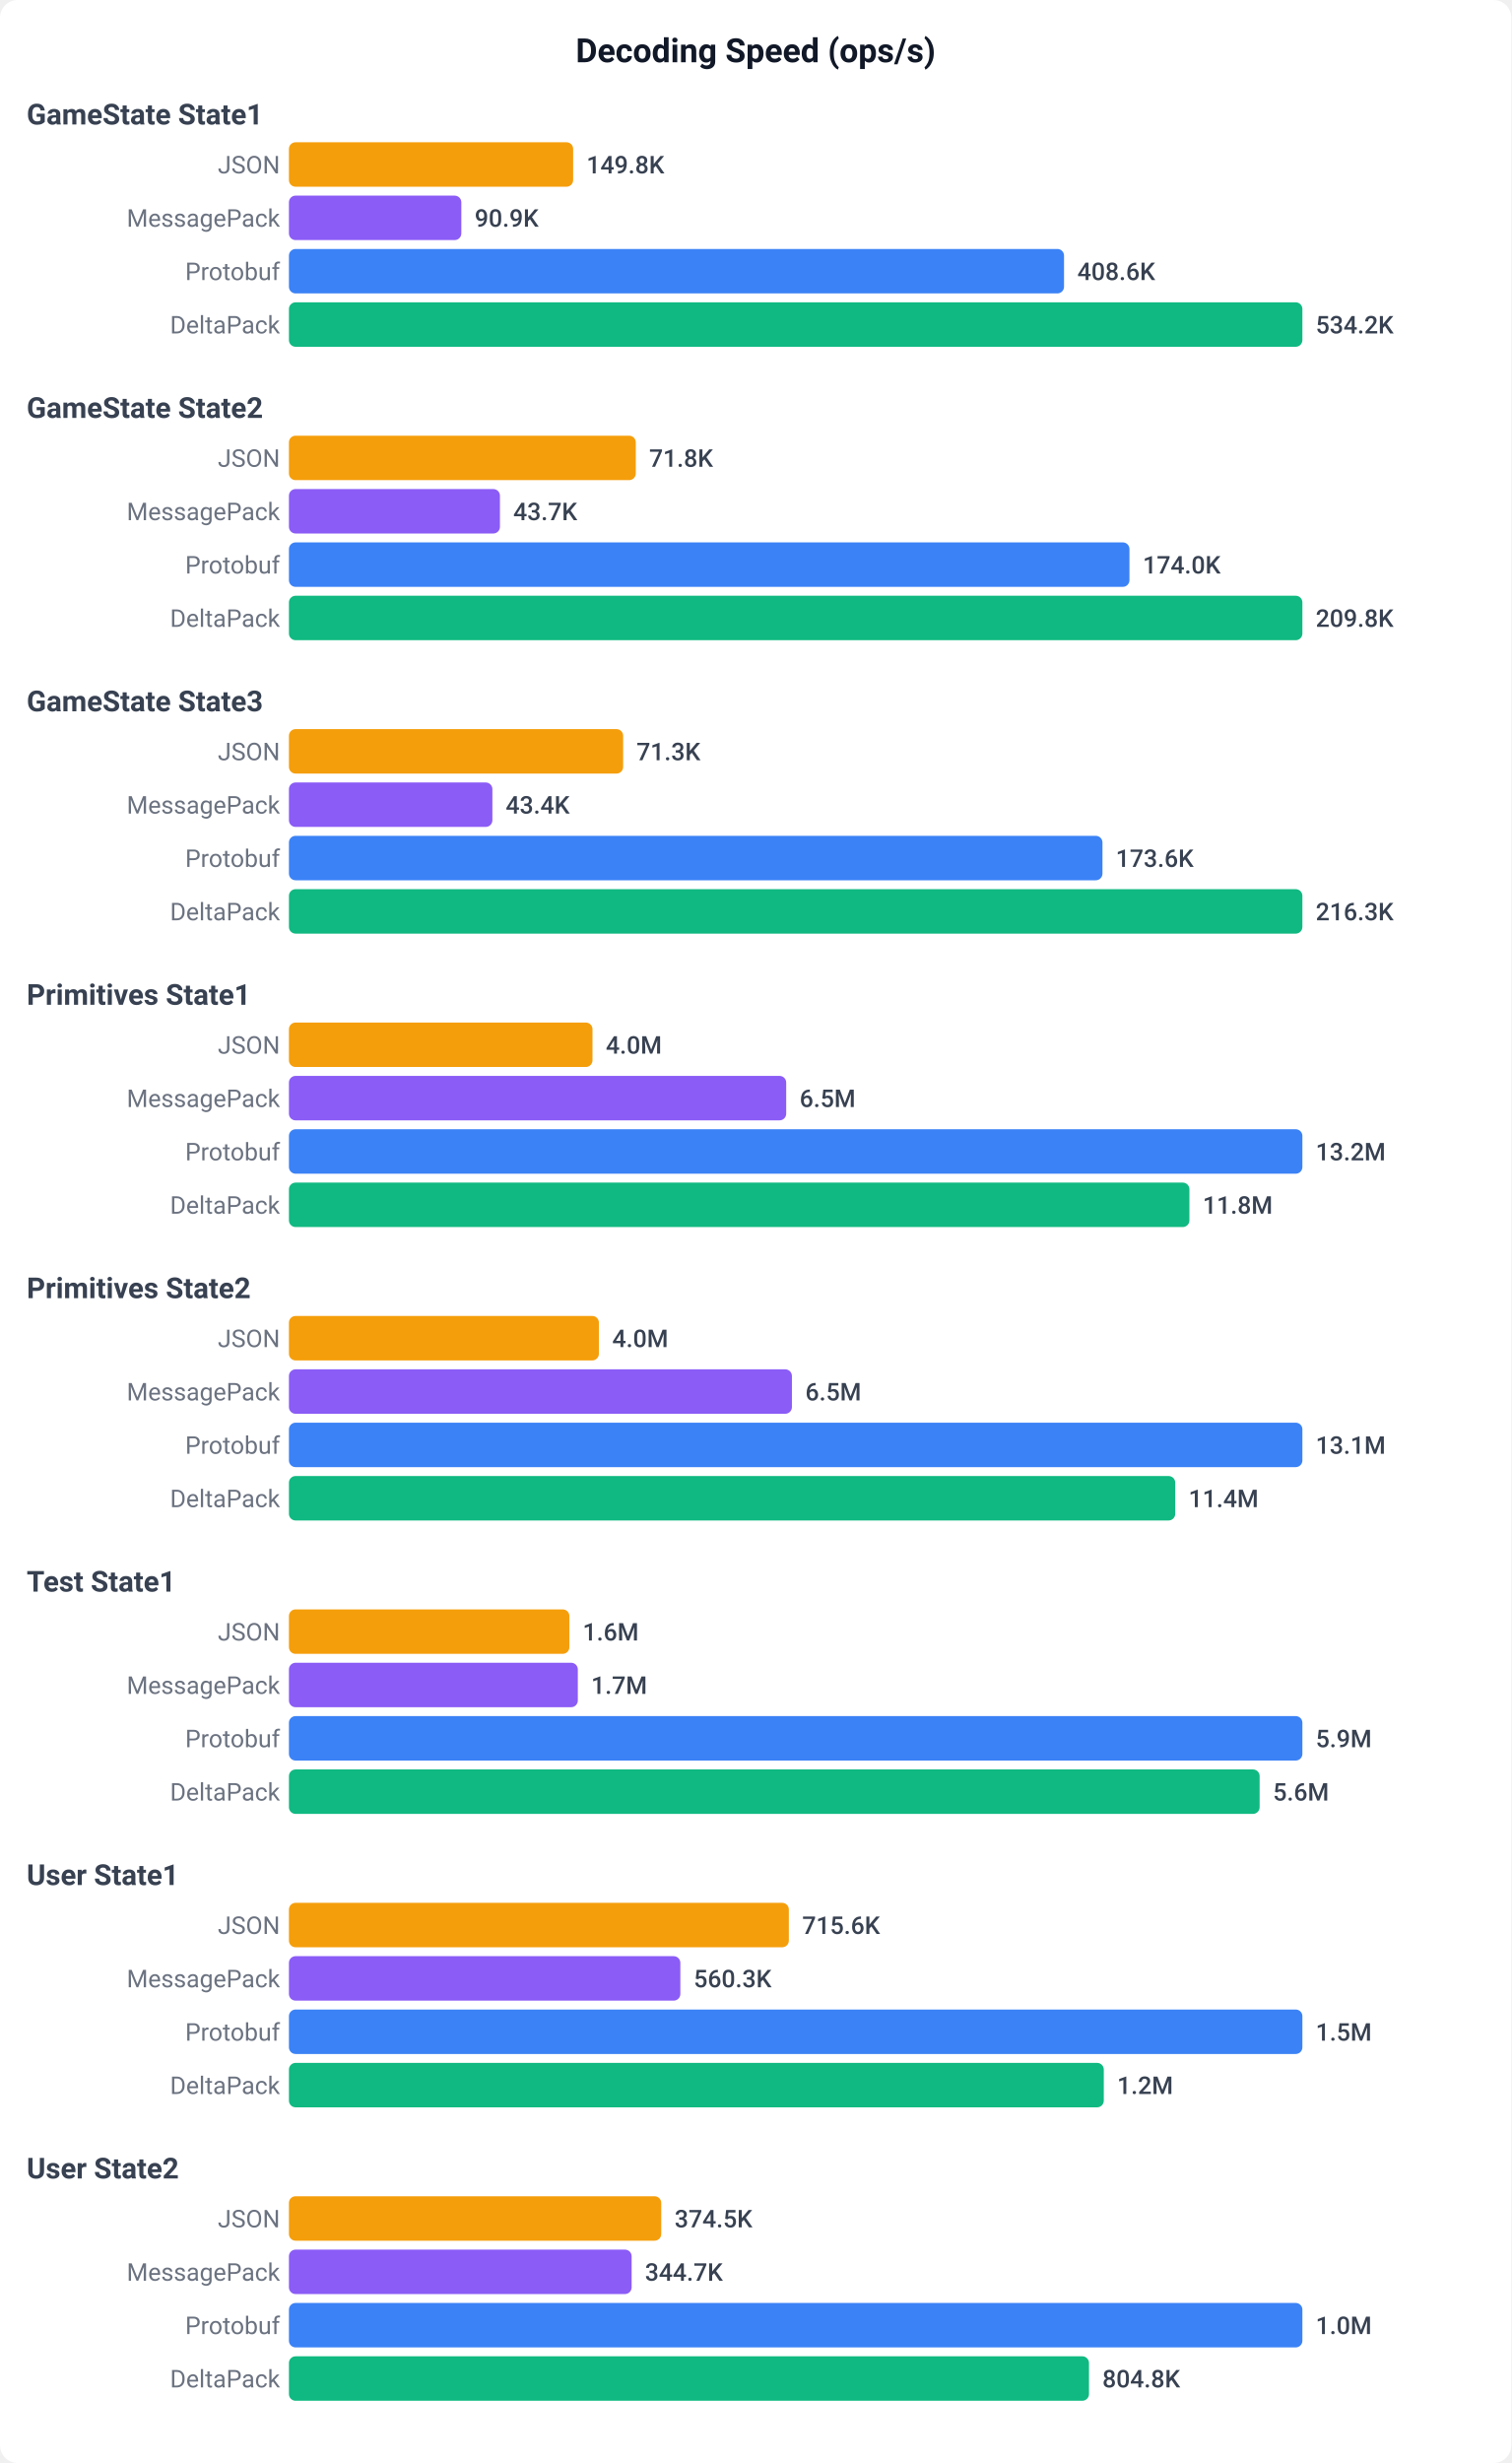
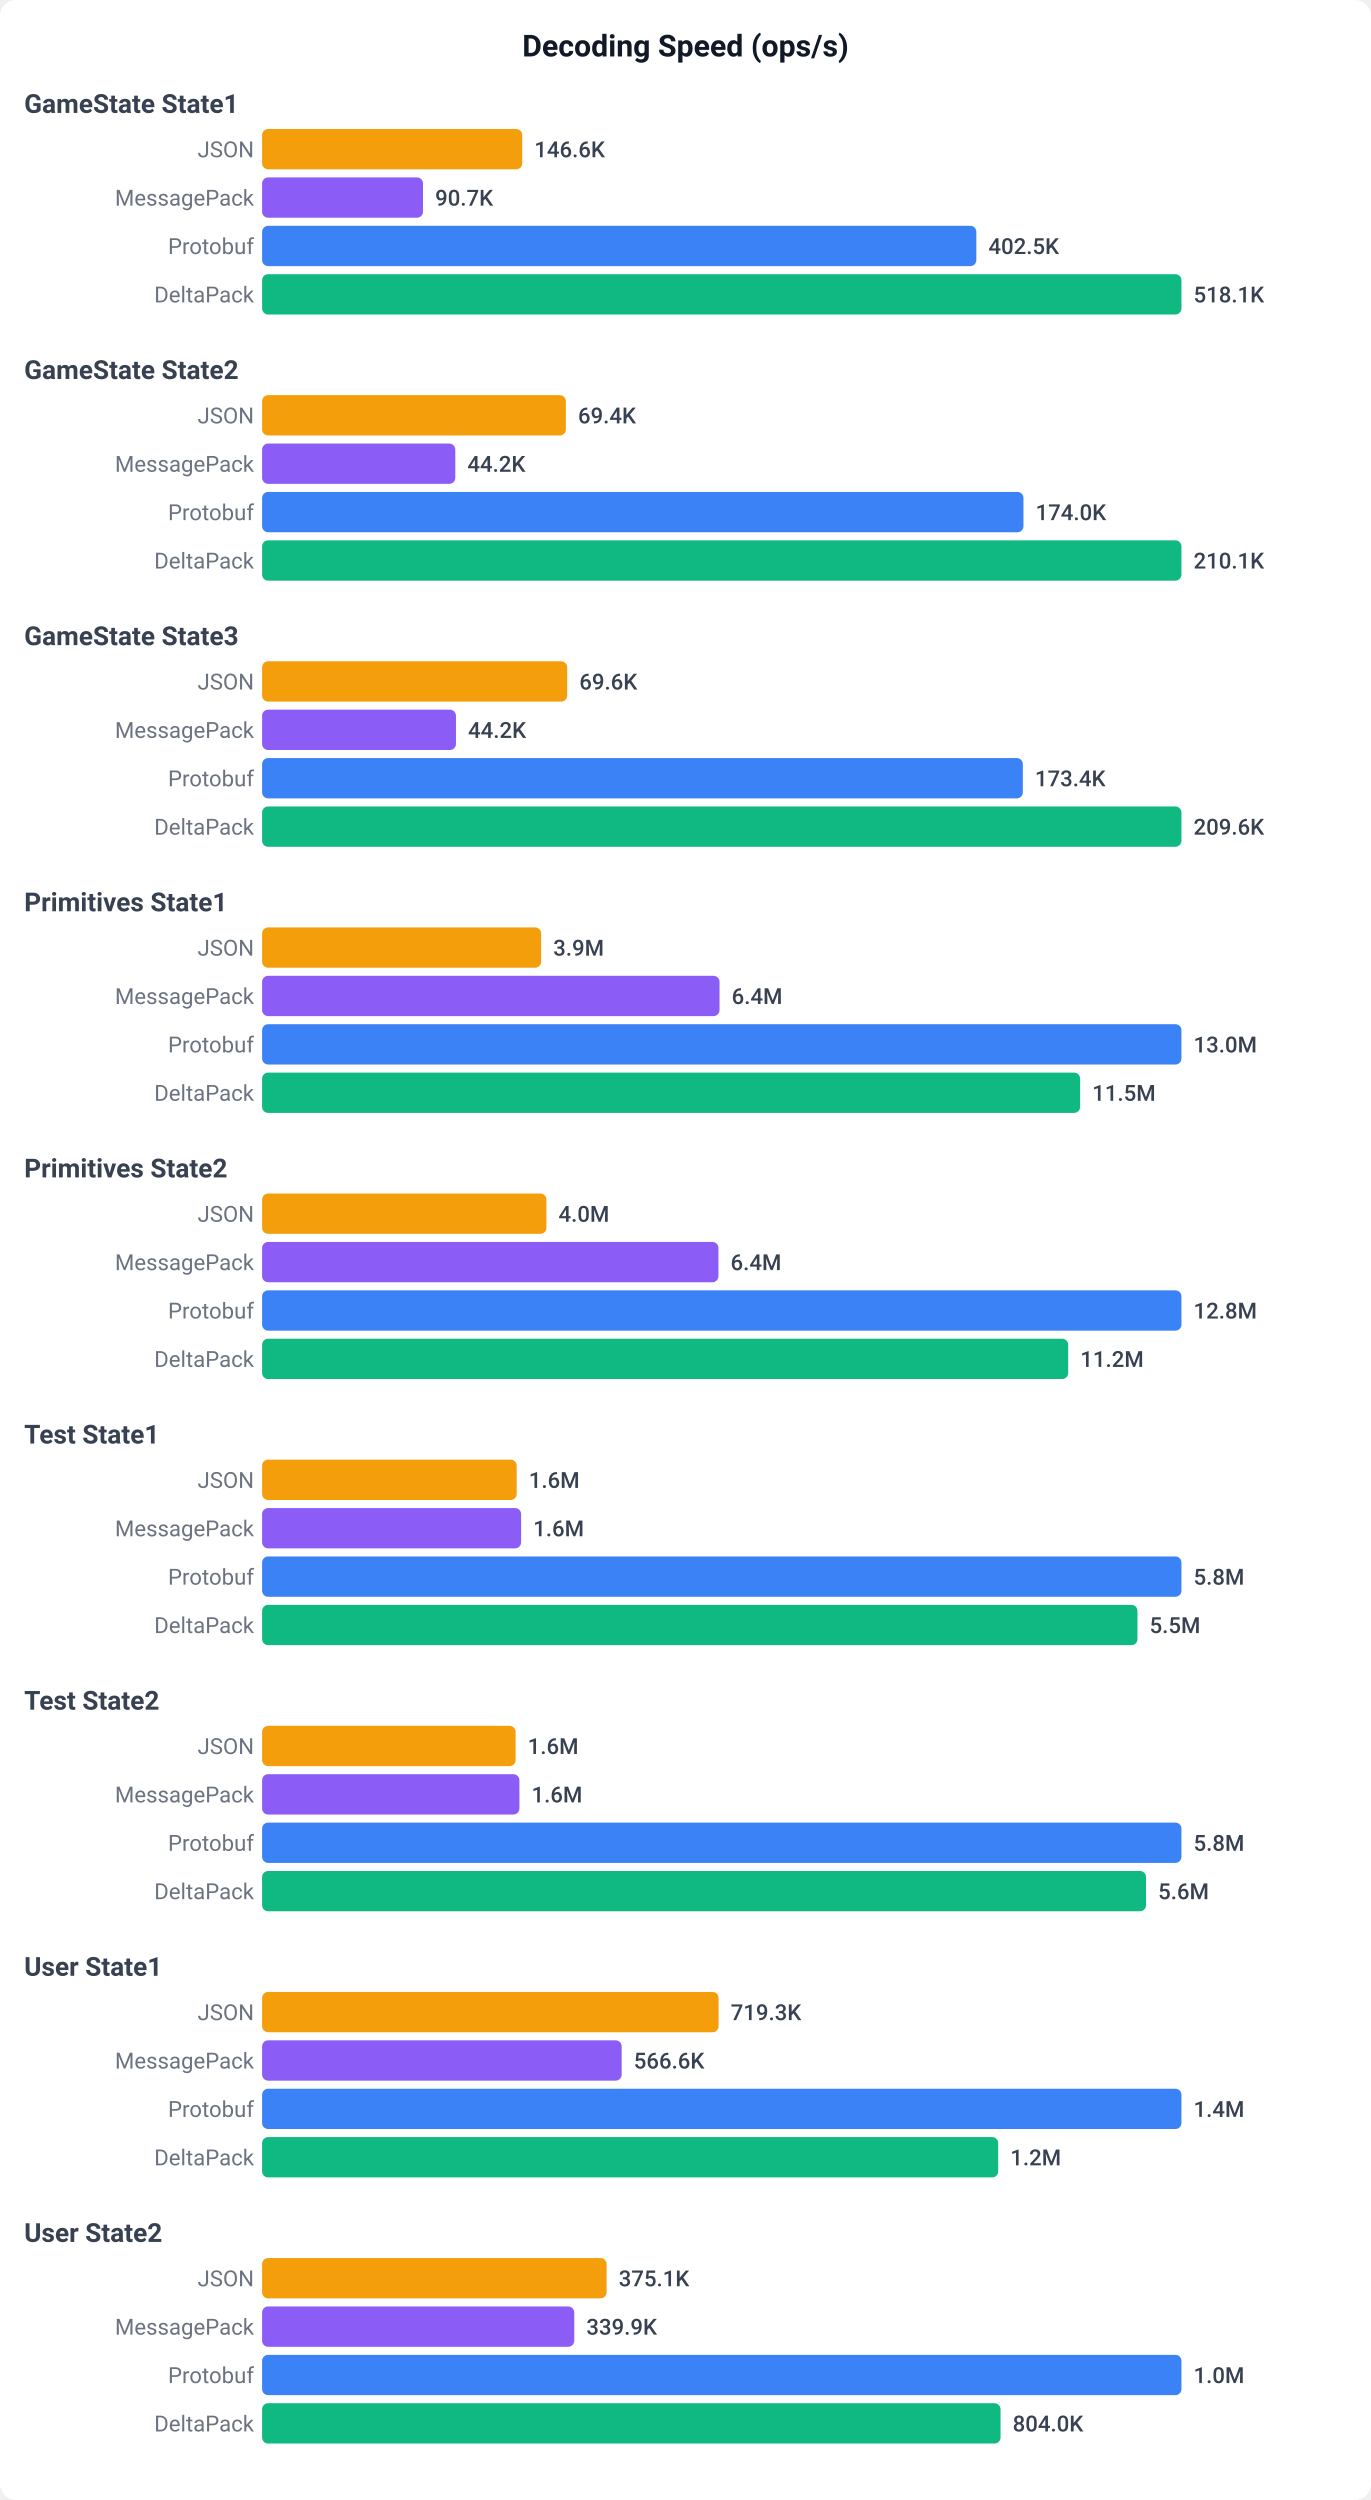
- <svg xmlns="http://www.w3.org/2000/svg" width="680" height="1108" viewBox="0 0 680 1108">
+ <svg xmlns="http://www.w3.org/2000/svg" width="680" height="1240" viewBox="0 0 680 1240">
  <style>
    text { font-family: -apple-system, BlinkMacSystemFont, "Segoe UI", Roboto, sans-serif; }
  </style>
-   <rect width="680" height="1108" fill="white" rx="8" />
+   <rect width="680" height="1240" fill="white" rx="8" />
  <text x="340" y="28" text-anchor="middle" font-size="15" font-weight="bold" fill="#111827">Decoding Speed (ops/s)</text>
  <text x="12" y="56" font-size="13" font-weight="600" fill="#374151">GameState State1</text>
  <text x="126" y="78" text-anchor="end" font-size="11" fill="#6b7280">JSON</text>
-   <rect x="130" y="64" width="127.888" height="20" fill="#f59e0b" rx="3" />
-   <text x="263.888" y="78" font-size="11" fill="#374151" font-weight="500">149.8K</text>
+   <rect x="130" y="64" width="129.021" height="20" fill="#f59e0b" rx="3" />
+   <text x="265.021" y="78" font-size="11" fill="#374151" font-weight="500">146.6K</text>
  <text x="126" y="102" text-anchor="end" font-size="11" fill="#6b7280">MessagePack</text>
-   <rect x="130" y="88" width="77.572" height="20" fill="#8b5cf6" rx="3" />
-   <text x="213.572" y="102" font-size="11" fill="#374151" font-weight="500">90.9K</text>
+   <rect x="130" y="88" width="79.818" height="20" fill="#8b5cf6" rx="3" />
+   <text x="215.818" y="102" font-size="11" fill="#374151" font-weight="500">90.7K</text>
  <text x="126" y="126" text-anchor="end" font-size="11" fill="#6b7280">Protobuf</text>
-   <rect x="130" y="112" width="348.754" height="20" fill="#3b82f6" rx="3" />
-   <text x="484.754" y="126" font-size="11" fill="#374151" font-weight="500">408.6K</text>
+   <rect x="130" y="112" width="354.267" height="20" fill="#3b82f6" rx="3" />
+   <text x="490.267" y="126" font-size="11" fill="#374151" font-weight="500">402.5K</text>
  <text x="126" y="150" text-anchor="end" font-size="11" fill="#6b7280">DeltaPack</text>
  <rect x="130" y="136" width="456" height="20" fill="#10b981" rx="3" />
-   <text x="592" y="150" font-size="11" fill="#374151" font-weight="500">534.2K</text>
+   <text x="592" y="150" font-size="11" fill="#374151" font-weight="500">518.1K</text>
  <text x="12" y="188" font-size="13" font-weight="600" fill="#374151">GameState State2</text>
  <text x="126" y="210" text-anchor="end" font-size="11" fill="#6b7280">JSON</text>
-   <rect x="130" y="196" width="156.07" height="20" fill="#f59e0b" rx="3" />
-   <text x="292.07" y="210" font-size="11" fill="#374151" font-weight="500">71.8K</text>
+   <rect x="130" y="196" width="150.671" height="20" fill="#f59e0b" rx="3" />
+   <text x="286.671" y="210" font-size="11" fill="#374151" font-weight="500">69.4K</text>
  <text x="126" y="234" text-anchor="end" font-size="11" fill="#6b7280">MessagePack</text>
-   <rect x="130" y="220" width="94.947" height="20" fill="#8b5cf6" rx="3" />
-   <text x="230.947" y="234" font-size="11" fill="#374151" font-weight="500">43.7K</text>
+   <rect x="130" y="220" width="95.827" height="20" fill="#8b5cf6" rx="3" />
+   <text x="231.827" y="234" font-size="11" fill="#374151" font-weight="500">44.2K</text>
  <text x="126" y="258" text-anchor="end" font-size="11" fill="#6b7280">Protobuf</text>
-   <rect x="130" y="244" width="378.195" height="20" fill="#3b82f6" rx="3" />
-   <text x="514.195" y="258" font-size="11" fill="#374151" font-weight="500">174.0K</text>
+   <rect x="130" y="244" width="377.639" height="20" fill="#3b82f6" rx="3" />
+   <text x="513.639" y="258" font-size="11" fill="#374151" font-weight="500">174.0K</text>
  <text x="126" y="282" text-anchor="end" font-size="11" fill="#6b7280">DeltaPack</text>
  <rect x="130" y="268" width="456" height="20" fill="#10b981" rx="3" />
-   <text x="592" y="282" font-size="11" fill="#374151" font-weight="500">209.8K</text>
+   <text x="592" y="282" font-size="11" fill="#374151" font-weight="500">210.1K</text>
  <text x="12" y="320" font-size="13" font-weight="600" fill="#374151">GameState State3</text>
  <text x="126" y="342" text-anchor="end" font-size="11" fill="#6b7280">JSON</text>
-   <rect x="130" y="328" width="150.383" height="20" fill="#f59e0b" rx="3" />
-   <text x="286.383" y="342" font-size="11" fill="#374151" font-weight="500">71.3K</text>
+   <rect x="130" y="328" width="151.323" height="20" fill="#f59e0b" rx="3" />
+   <text x="287.323" y="342" font-size="11" fill="#374151" font-weight="500">69.6K</text>
  <text x="126" y="366" text-anchor="end" font-size="11" fill="#6b7280">MessagePack</text>
-   <rect x="130" y="352" width="91.548" height="20" fill="#8b5cf6" rx="3" />
-   <text x="227.548" y="366" font-size="11" fill="#374151" font-weight="500">43.4K</text>
+   <rect x="130" y="352" width="96.163" height="20" fill="#8b5cf6" rx="3" />
+   <text x="232.163" y="366" font-size="11" fill="#374151" font-weight="500">44.2K</text>
  <text x="126" y="390" text-anchor="end" font-size="11" fill="#6b7280">Protobuf</text>
-   <rect x="130" y="376" width="366.048" height="20" fill="#3b82f6" rx="3" />
-   <text x="502.048" y="390" font-size="11" fill="#374151" font-weight="500">173.6K</text>
+   <rect x="130" y="376" width="377.324" height="20" fill="#3b82f6" rx="3" />
+   <text x="513.324" y="390" font-size="11" fill="#374151" font-weight="500">173.4K</text>
  <text x="126" y="414" text-anchor="end" font-size="11" fill="#6b7280">DeltaPack</text>
  <rect x="130" y="400" width="456" height="20" fill="#10b981" rx="3" />
-   <text x="592" y="414" font-size="11" fill="#374151" font-weight="500">216.3K</text>
+   <text x="592" y="414" font-size="11" fill="#374151" font-weight="500">209.6K</text>
  <text x="12" y="452" font-size="13" font-weight="600" fill="#374151">Primitives State1</text>
  <text x="126" y="474" text-anchor="end" font-size="11" fill="#6b7280">JSON</text>
-   <rect x="130" y="460" width="136.592" height="20" fill="#f59e0b" rx="3" />
-   <text x="272.592" y="474" font-size="11" fill="#374151" font-weight="500">4.0M</text>
+   <rect x="130" y="460" width="138.403" height="20" fill="#f59e0b" rx="3" />
+   <text x="274.403" y="474" font-size="11" fill="#374151" font-weight="500">3.9M</text>
  <text x="126" y="498" text-anchor="end" font-size="11" fill="#6b7280">MessagePack</text>
-   <rect x="130" y="484" width="223.746" height="20" fill="#8b5cf6" rx="3" />
-   <text x="359.746" y="498" font-size="11" fill="#374151" font-weight="500">6.5M</text>
+   <rect x="130" y="484" width="226.888" height="20" fill="#8b5cf6" rx="3" />
+   <text x="362.888" y="498" font-size="11" fill="#374151" font-weight="500">6.4M</text>
  <text x="126" y="522" text-anchor="end" font-size="11" fill="#6b7280">Protobuf</text>
  <rect x="130" y="508" width="456" height="20" fill="#3b82f6" rx="3" />
-   <text x="592" y="522" font-size="11" fill="#374151" font-weight="500">13.2M</text>
+   <text x="592" y="522" font-size="11" fill="#374151" font-weight="500">13.0M</text>
  <text x="126" y="546" text-anchor="end" font-size="11" fill="#6b7280">DeltaPack</text>
-   <rect x="130" y="532" width="405.173" height="20" fill="#10b981" rx="3" />
-   <text x="541.173" y="546" font-size="11" fill="#374151" font-weight="500">11.8M</text>
+   <rect x="130" y="532" width="405.746" height="20" fill="#10b981" rx="3" />
+   <text x="541.746" y="546" font-size="11" fill="#374151" font-weight="500">11.5M</text>
  <text x="12" y="584" font-size="13" font-weight="600" fill="#374151">Primitives State2</text>
  <text x="126" y="606" text-anchor="end" font-size="11" fill="#6b7280">JSON</text>
-   <rect x="130" y="592" width="139.475" height="20" fill="#f59e0b" rx="3" />
-   <text x="275.475" y="606" font-size="11" fill="#374151" font-weight="500">4.0M</text>
+   <rect x="130" y="592" width="141.025" height="20" fill="#f59e0b" rx="3" />
+   <text x="277.025" y="606" font-size="11" fill="#374151" font-weight="500">4.0M</text>
  <text x="126" y="630" text-anchor="end" font-size="11" fill="#6b7280">MessagePack</text>
-   <rect x="130" y="616" width="226.319" height="20" fill="#8b5cf6" rx="3" />
-   <text x="362.319" y="630" font-size="11" fill="#374151" font-weight="500">6.5M</text>
+   <rect x="130" y="616" width="226.353" height="20" fill="#8b5cf6" rx="3" />
+   <text x="362.353" y="630" font-size="11" fill="#374151" font-weight="500">6.4M</text>
  <text x="126" y="654" text-anchor="end" font-size="11" fill="#6b7280">Protobuf</text>
  <rect x="130" y="640" width="456" height="20" fill="#3b82f6" rx="3" />
-   <text x="592" y="654" font-size="11" fill="#374151" font-weight="500">13.1M</text>
+   <text x="592" y="654" font-size="11" fill="#374151" font-weight="500">12.8M</text>
  <text x="126" y="678" text-anchor="end" font-size="11" fill="#6b7280">DeltaPack</text>
-   <rect x="130" y="664" width="398.792" height="20" fill="#10b981" rx="3" />
-   <text x="534.792" y="678" font-size="11" fill="#374151" font-weight="500">11.4M</text>
+   <rect x="130" y="664" width="399.835" height="20" fill="#10b981" rx="3" />
+   <text x="535.835" y="678" font-size="11" fill="#374151" font-weight="500">11.2M</text>
  <text x="12" y="716" font-size="13" font-weight="600" fill="#374151">Test State1</text>
  <text x="126" y="738" text-anchor="end" font-size="11" fill="#6b7280">JSON</text>
-   <rect x="130" y="724" width="126.189" height="20" fill="#f59e0b" rx="3" />
-   <text x="262.189" y="738" font-size="11" fill="#374151" font-weight="500">1.6M</text>
+   <rect x="130" y="724" width="126.28" height="20" fill="#f59e0b" rx="3" />
+   <text x="262.28" y="738" font-size="11" fill="#374151" font-weight="500">1.6M</text>
  <text x="126" y="762" text-anchor="end" font-size="11" fill="#6b7280">MessagePack</text>
-   <rect x="130" y="748" width="129.987" height="20" fill="#8b5cf6" rx="3" />
-   <text x="265.987" y="762" font-size="11" fill="#374151" font-weight="500">1.7M</text>
+   <rect x="130" y="748" width="128.467" height="20" fill="#8b5cf6" rx="3" />
+   <text x="264.467" y="762" font-size="11" fill="#374151" font-weight="500">1.6M</text>
  <text x="126" y="786" text-anchor="end" font-size="11" fill="#6b7280">Protobuf</text>
  <rect x="130" y="772" width="456" height="20" fill="#3b82f6" rx="3" />
-   <text x="592" y="786" font-size="11" fill="#374151" font-weight="500">5.9M</text>
+   <text x="592" y="786" font-size="11" fill="#374151" font-weight="500">5.8M</text>
  <text x="126" y="810" text-anchor="end" font-size="11" fill="#6b7280">DeltaPack</text>
-   <rect x="130" y="796" width="436.763" height="20" fill="#10b981" rx="3" />
-   <text x="572.763" y="810" font-size="11" fill="#374151" font-weight="500">5.6M</text>
-   <text x="12" y="848" font-size="13" font-weight="600" fill="#374151">User State1</text>
+   <rect x="130" y="796" width="434.187" height="20" fill="#10b981" rx="3" />
+   <text x="570.187" y="810" font-size="11" fill="#374151" font-weight="500">5.5M</text>
+   <text x="12" y="848" font-size="13" font-weight="600" fill="#374151">Test State2</text>
  <text x="126" y="870" text-anchor="end" font-size="11" fill="#6b7280">JSON</text>
-   <rect x="130" y="856" width="224.937" height="20" fill="#f59e0b" rx="3" />
-   <text x="360.937" y="870" font-size="11" fill="#374151" font-weight="500">715.6K</text>
+   <rect x="130" y="856" width="125.739" height="20" fill="#f59e0b" rx="3" />
+   <text x="261.739" y="870" font-size="11" fill="#374151" font-weight="500">1.6M</text>
  <text x="126" y="894" text-anchor="end" font-size="11" fill="#6b7280">MessagePack</text>
-   <rect x="130" y="880" width="176.122" height="20" fill="#8b5cf6" rx="3" />
-   <text x="312.122" y="894" font-size="11" fill="#374151" font-weight="500">560.3K</text>
+   <rect x="130" y="880" width="127.636" height="20" fill="#8b5cf6" rx="3" />
+   <text x="263.636" y="894" font-size="11" fill="#374151" font-weight="500">1.6M</text>
  <text x="126" y="918" text-anchor="end" font-size="11" fill="#6b7280">Protobuf</text>
  <rect x="130" y="904" width="456" height="20" fill="#3b82f6" rx="3" />
-   <text x="592" y="918" font-size="11" fill="#374151" font-weight="500">1.5M</text>
+   <text x="592" y="918" font-size="11" fill="#374151" font-weight="500">5.8M</text>
  <text x="126" y="942" text-anchor="end" font-size="11" fill="#6b7280">DeltaPack</text>
-   <rect x="130" y="928" width="366.644" height="20" fill="#10b981" rx="3" />
-   <text x="502.644" y="942" font-size="11" fill="#374151" font-weight="500">1.2M</text>
-   <text x="12" y="980" font-size="13" font-weight="600" fill="#374151">User State2</text>
+   <rect x="130" y="928" width="438.432" height="20" fill="#10b981" rx="3" />
+   <text x="574.432" y="942" font-size="11" fill="#374151" font-weight="500">5.6M</text>
+   <text x="12" y="980" font-size="13" font-weight="600" fill="#374151">User State1</text>
  <text x="126" y="1002" text-anchor="end" font-size="11" fill="#6b7280">JSON</text>
-   <rect x="130" y="988" width="167.524" height="20" fill="#f59e0b" rx="3" />
-   <text x="303.524" y="1002" font-size="11" fill="#374151" font-weight="500">374.5K</text>
+   <rect x="130" y="988" width="226.416" height="20" fill="#f59e0b" rx="3" />
+   <text x="362.416" y="1002" font-size="11" fill="#374151" font-weight="500">719.3K</text>
  <text x="126" y="1026" text-anchor="end" font-size="11" fill="#6b7280">MessagePack</text>
-   <rect x="130" y="1012" width="154.196" height="20" fill="#8b5cf6" rx="3" />
-   <text x="290.196" y="1026" font-size="11" fill="#374151" font-weight="500">344.7K</text>
+   <rect x="130" y="1012" width="178.343" height="20" fill="#8b5cf6" rx="3" />
+   <text x="314.343" y="1026" font-size="11" fill="#374151" font-weight="500">566.6K</text>
  <text x="126" y="1050" text-anchor="end" font-size="11" fill="#6b7280">Protobuf</text>
  <rect x="130" y="1036" width="456" height="20" fill="#3b82f6" rx="3" />
-   <text x="592" y="1050" font-size="11" fill="#374151" font-weight="500">1.0M</text>
+   <text x="592" y="1050" font-size="11" fill="#374151" font-weight="500">1.4M</text>
  <text x="126" y="1074" text-anchor="end" font-size="11" fill="#6b7280">DeltaPack</text>
-   <rect x="130" y="1060" width="359.984" height="20" fill="#10b981" rx="3" />
-   <text x="495.984" y="1074" font-size="11" fill="#374151" font-weight="500">804.8K</text>
+   <rect x="130" y="1060" width="365.107" height="20" fill="#10b981" rx="3" />
+   <text x="501.107" y="1074" font-size="11" fill="#374151" font-weight="500">1.2M</text>
+   <text x="12" y="1112" font-size="13" font-weight="600" fill="#374151">User State2</text>
+   <text x="126" y="1134" text-anchor="end" font-size="11" fill="#6b7280">JSON</text>
+   <rect x="130" y="1120" width="170.884" height="20" fill="#f59e0b" rx="3" />
+   <text x="306.884" y="1134" font-size="11" fill="#374151" font-weight="500">375.1K</text>
+   <text x="126" y="1158" text-anchor="end" font-size="11" fill="#6b7280">MessagePack</text>
+   <rect x="130" y="1144" width="154.835" height="20" fill="#8b5cf6" rx="3" />
+   <text x="290.835" y="1158" font-size="11" fill="#374151" font-weight="500">339.9K</text>
+   <text x="126" y="1182" text-anchor="end" font-size="11" fill="#6b7280">Protobuf</text>
+   <rect x="130" y="1168" width="456" height="20" fill="#3b82f6" rx="3" />
+   <text x="592" y="1182" font-size="11" fill="#374151" font-weight="500">1.0M</text>
+   <text x="126" y="1206" text-anchor="end" font-size="11" fill="#6b7280">DeltaPack</text>
+   <rect x="130" y="1192" width="366.278" height="20" fill="#10b981" rx="3" />
+   <text x="502.278" y="1206" font-size="11" fill="#374151" font-weight="500">804.0K</text>
</svg>
